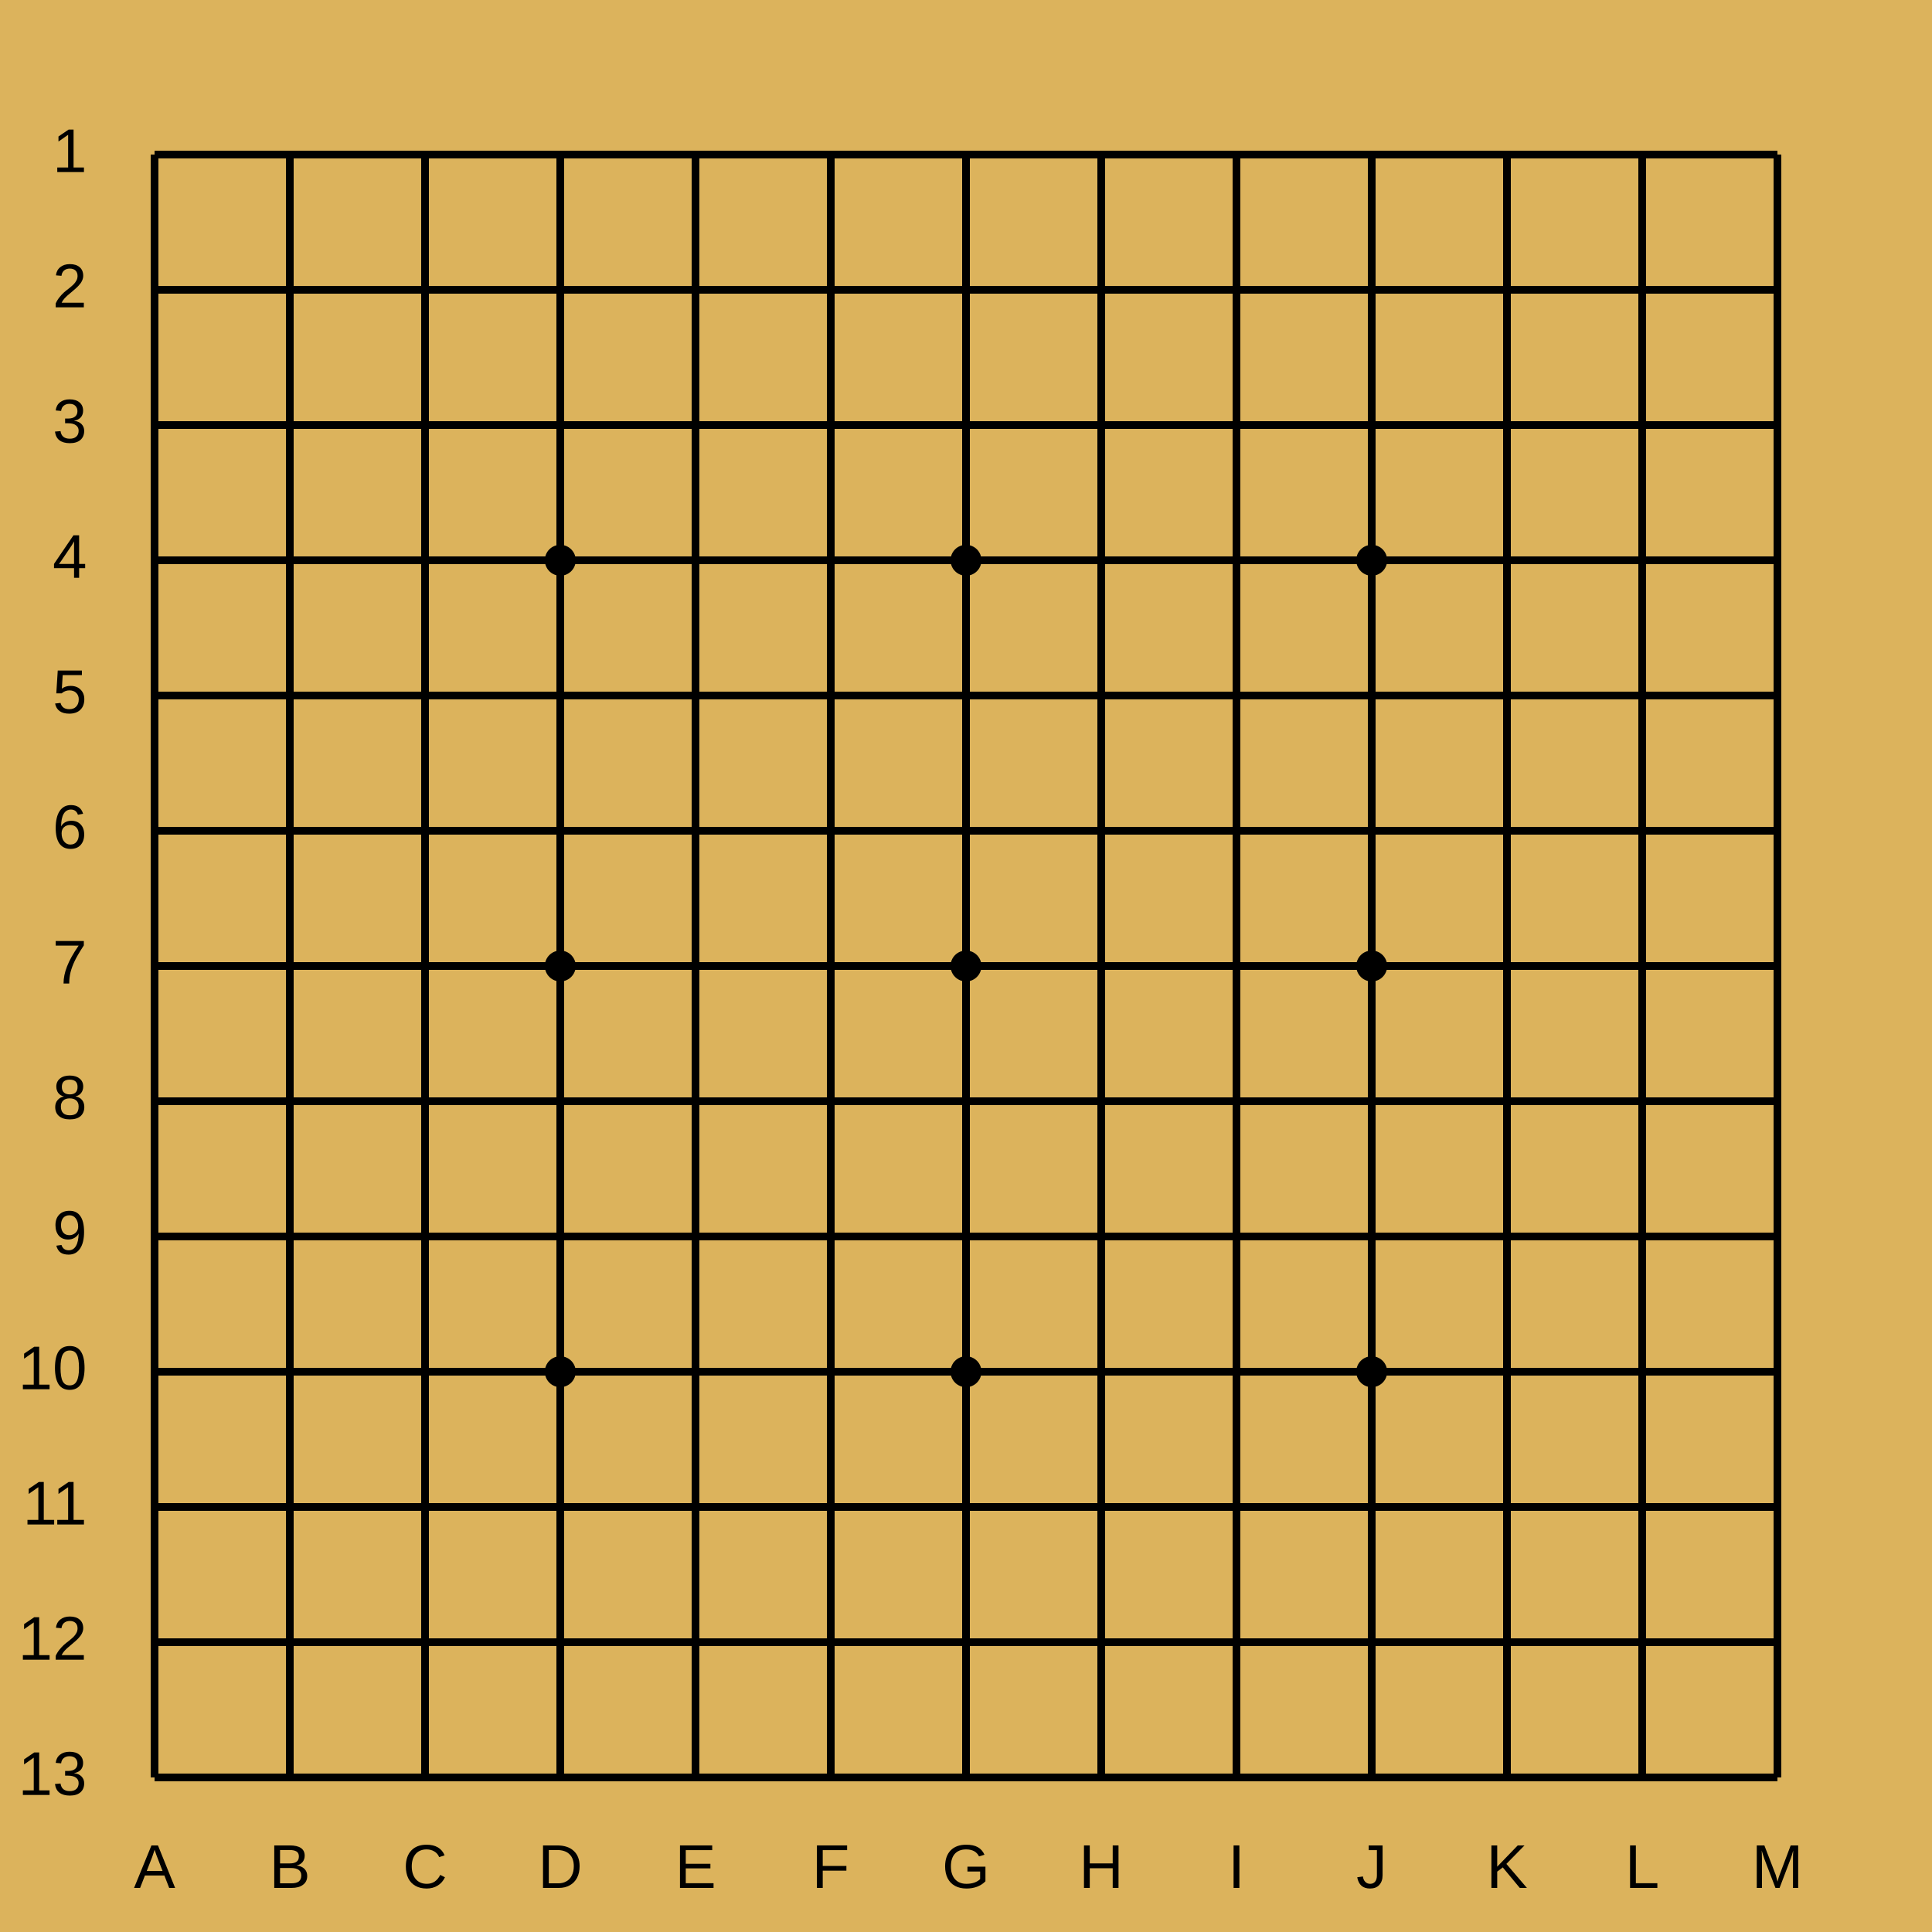
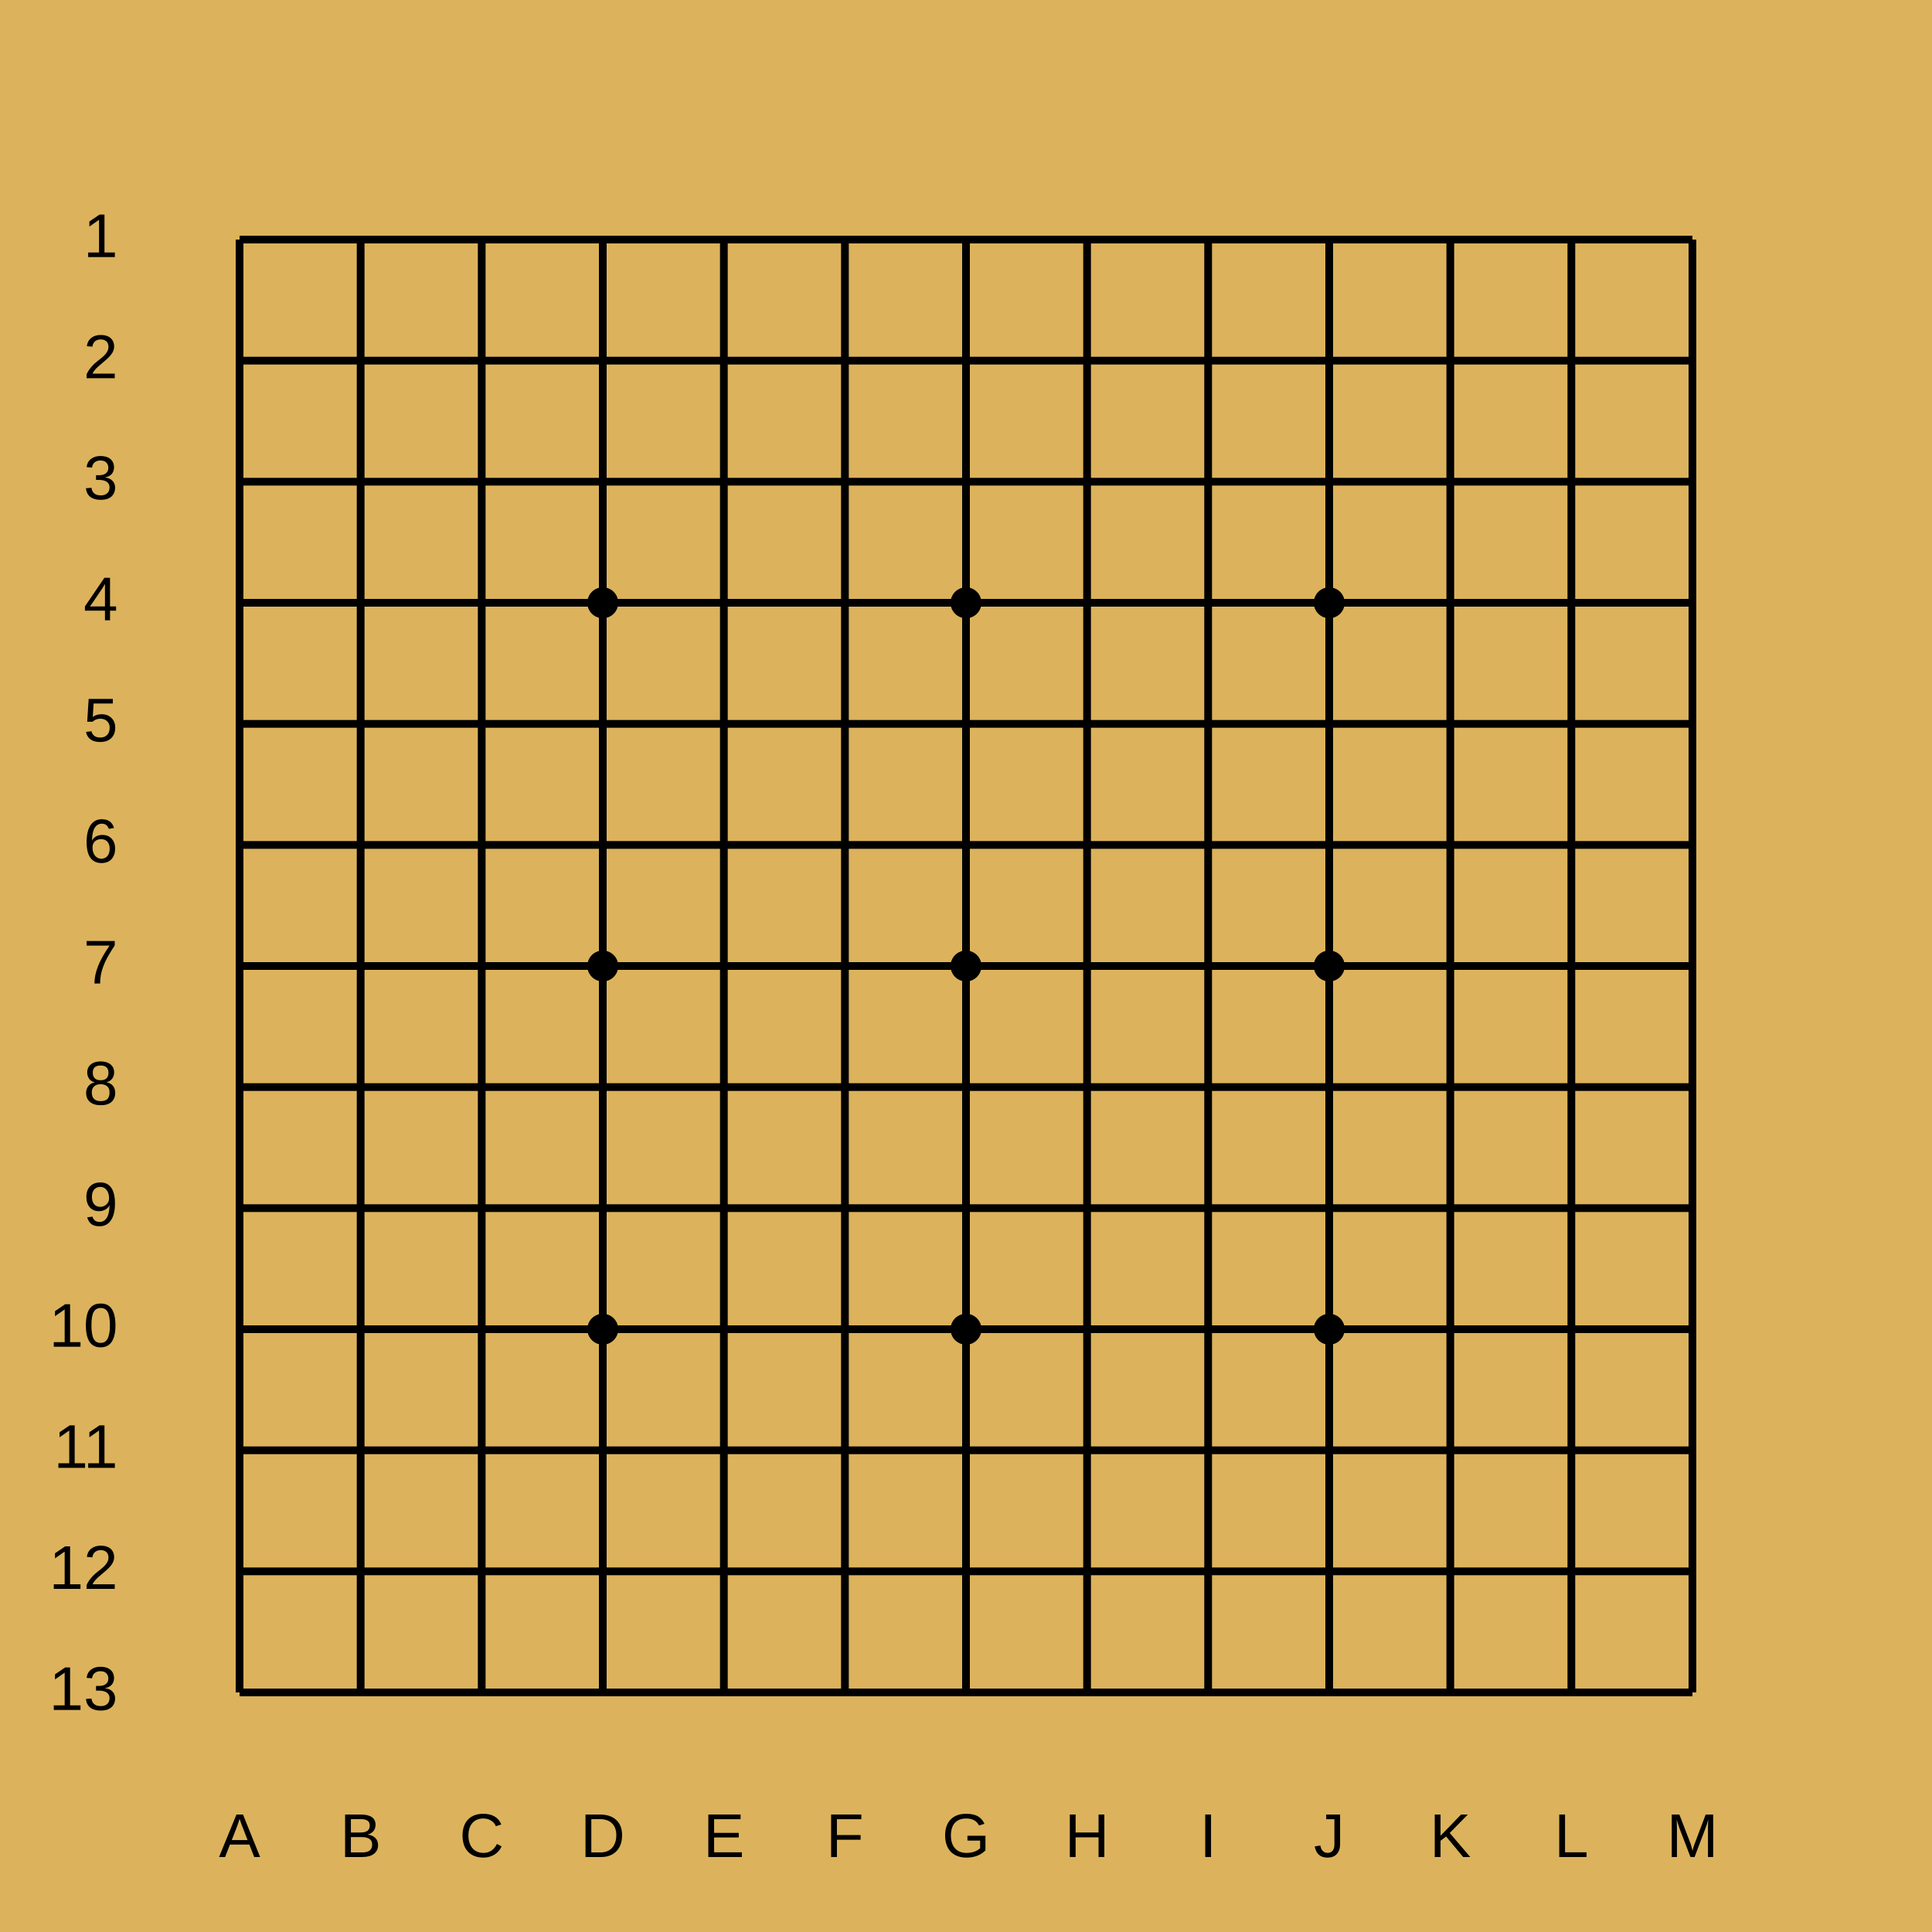
<svg xmlns="http://www.w3.org/2000/svg" width="250" height="250" viewBox="0 0 250 250" class="go-board-svg">
  <rect x="0" y="0" width="250" height="250" fill="#DCB35C" />
-   <line x1="20" y1="20" x2="20" y2="230" stroke="#000000" stroke-width="1" />
-   <line x1="20" y1="20" x2="230" y2="20" stroke="#000000" stroke-width="1" />
-   <line x1="37.5" y1="20" x2="37.5" y2="230" stroke="#000000" stroke-width="1" />
-   <line x1="20" y1="37.5" x2="230" y2="37.5" stroke="#000000" stroke-width="1" />
-   <line x1="55" y1="20" x2="55" y2="230" stroke="#000000" stroke-width="1" />
-   <line x1="20" y1="55" x2="230" y2="55" stroke="#000000" stroke-width="1" />
-   <line x1="72.5" y1="20" x2="72.5" y2="230" stroke="#000000" stroke-width="1" />
-   <line x1="20" y1="72.5" x2="230" y2="72.5" stroke="#000000" stroke-width="1" />
-   <line x1="90" y1="20" x2="90" y2="230" stroke="#000000" stroke-width="1" />
-   <line x1="20" y1="90" x2="230" y2="90" stroke="#000000" stroke-width="1" />
-   <line x1="107.5" y1="20" x2="107.5" y2="230" stroke="#000000" stroke-width="1" />
-   <line x1="20" y1="107.5" x2="230" y2="107.5" stroke="#000000" stroke-width="1" />
-   <line x1="125" y1="20" x2="125" y2="230" stroke="#000000" stroke-width="1" />
-   <line x1="20" y1="125" x2="230" y2="125" stroke="#000000" stroke-width="1" />
-   <line x1="142.5" y1="20" x2="142.5" y2="230" stroke="#000000" stroke-width="1" />
-   <line x1="20" y1="142.5" x2="230" y2="142.5" stroke="#000000" stroke-width="1" />
-   <line x1="160" y1="20" x2="160" y2="230" stroke="#000000" stroke-width="1" />
-   <line x1="20" y1="160" x2="230" y2="160" stroke="#000000" stroke-width="1" />
-   <line x1="177.5" y1="20" x2="177.5" y2="230" stroke="#000000" stroke-width="1" />
-   <line x1="20" y1="177.5" x2="230" y2="177.5" stroke="#000000" stroke-width="1" />
-   <line x1="195" y1="20" x2="195" y2="230" stroke="#000000" stroke-width="1" />
-   <line x1="20" y1="195" x2="230" y2="195" stroke="#000000" stroke-width="1" />
-   <line x1="212.5" y1="20" x2="212.5" y2="230" stroke="#000000" stroke-width="1" />
-   <line x1="20" y1="212.5" x2="230" y2="212.5" stroke="#000000" stroke-width="1" />
-   <line x1="230" y1="20" x2="230" y2="230" stroke="#000000" stroke-width="1" />
-   <line x1="20" y1="230" x2="230" y2="230" stroke="#000000" stroke-width="1" />
-   <circle cx="72.5" cy="72.5" r="2" fill="#000000" />
-   <circle cx="125" cy="72.5" r="2" fill="#000000" />
-   <circle cx="177.5" cy="72.5" r="2" fill="#000000" />
-   <circle cx="72.5" cy="125" r="2" fill="#000000" />
+   <line x1="31" y1="31" x2="31" y2="219" stroke="#000000" stroke-width="1" />
+   <line x1="31" y1="31" x2="219" y2="31" stroke="#000000" stroke-width="1" />
+   <line x1="46.667" y1="31" x2="46.667" y2="219" stroke="#000000" stroke-width="1" />
+   <line x1="31" y1="46.667" x2="219" y2="46.667" stroke="#000000" stroke-width="1" />
+   <line x1="62.333" y1="31" x2="62.333" y2="219" stroke="#000000" stroke-width="1" />
+   <line x1="31" y1="62.333" x2="219" y2="62.333" stroke="#000000" stroke-width="1" />
+   <line x1="78" y1="31" x2="78" y2="219" stroke="#000000" stroke-width="1" />
+   <line x1="31" y1="78" x2="219" y2="78" stroke="#000000" stroke-width="1" />
+   <line x1="93.667" y1="31" x2="93.667" y2="219" stroke="#000000" stroke-width="1" />
+   <line x1="31" y1="93.667" x2="219" y2="93.667" stroke="#000000" stroke-width="1" />
+   <line x1="109.333" y1="31" x2="109.333" y2="219" stroke="#000000" stroke-width="1" />
+   <line x1="31" y1="109.333" x2="219" y2="109.333" stroke="#000000" stroke-width="1" />
+   <line x1="125" y1="31" x2="125" y2="219" stroke="#000000" stroke-width="1" />
+   <line x1="31" y1="125" x2="219" y2="125" stroke="#000000" stroke-width="1" />
+   <line x1="140.667" y1="31" x2="140.667" y2="219" stroke="#000000" stroke-width="1" />
+   <line x1="31" y1="140.667" x2="219" y2="140.667" stroke="#000000" stroke-width="1" />
+   <line x1="156.333" y1="31" x2="156.333" y2="219" stroke="#000000" stroke-width="1" />
+   <line x1="31" y1="156.333" x2="219" y2="156.333" stroke="#000000" stroke-width="1" />
+   <line x1="172" y1="31" x2="172" y2="219" stroke="#000000" stroke-width="1" />
+   <line x1="31" y1="172" x2="219" y2="172" stroke="#000000" stroke-width="1" />
+   <line x1="187.667" y1="31" x2="187.667" y2="219" stroke="#000000" stroke-width="1" />
+   <line x1="31" y1="187.667" x2="219" y2="187.667" stroke="#000000" stroke-width="1" />
+   <line x1="203.333" y1="31" x2="203.333" y2="219" stroke="#000000" stroke-width="1" />
+   <line x1="31" y1="203.333" x2="219" y2="203.333" stroke="#000000" stroke-width="1" />
+   <line x1="219" y1="31" x2="219" y2="219" stroke="#000000" stroke-width="1" />
+   <line x1="31" y1="219" x2="219" y2="219" stroke="#000000" stroke-width="1" />
+   <circle cx="78" cy="78" r="2" fill="#000000" />
+   <circle cx="125" cy="78" r="2" fill="#000000" />
+   <circle cx="172" cy="78" r="2" fill="#000000" />
+   <circle cx="78" cy="125" r="2" fill="#000000" />
  <circle cx="125" cy="125" r="2" fill="#000000" />
-   <circle cx="177.5" cy="125" r="2" fill="#000000" />
-   <circle cx="72.5" cy="177.5" r="2" fill="#000000" />
-   <circle cx="125" cy="177.5" r="2" fill="#000000" />
-   <circle cx="177.5" cy="177.5" r="2" fill="#000000" />
-   <text x="11.25" y="20" font-size="8" text-anchor="end" dominant-baseline="middle" font-family="Arial, sans-serif" style="fill: #000000 !important;">1</text>
-   <text x="11.25" y="37.5" font-size="8" text-anchor="end" dominant-baseline="middle" font-family="Arial, sans-serif" style="fill: #000000 !important;">2</text>
-   <text x="11.25" y="55" font-size="8" text-anchor="end" dominant-baseline="middle" font-family="Arial, sans-serif" style="fill: #000000 !important;">3</text>
-   <text x="11.25" y="72.5" font-size="8" text-anchor="end" dominant-baseline="middle" font-family="Arial, sans-serif" style="fill: #000000 !important;">4</text>
-   <text x="11.25" y="90" font-size="8" text-anchor="end" dominant-baseline="middle" font-family="Arial, sans-serif" style="fill: #000000 !important;">5</text>
-   <text x="11.25" y="107.5" font-size="8" text-anchor="end" dominant-baseline="middle" font-family="Arial, sans-serif" style="fill: #000000 !important;">6</text>
-   <text x="11.25" y="125" font-size="8" text-anchor="end" dominant-baseline="middle" font-family="Arial, sans-serif" style="fill: #000000 !important;">7</text>
-   <text x="11.25" y="142.5" font-size="8" text-anchor="end" dominant-baseline="middle" font-family="Arial, sans-serif" style="fill: #000000 !important;">8</text>
-   <text x="11.25" y="160" font-size="8" text-anchor="end" dominant-baseline="middle" font-family="Arial, sans-serif" style="fill: #000000 !important;">9</text>
-   <text x="11.25" y="177.5" font-size="8" text-anchor="end" dominant-baseline="middle" font-family="Arial, sans-serif" style="fill: #000000 !important;">10</text>
-   <text x="11.25" y="195" font-size="8" text-anchor="end" dominant-baseline="middle" font-family="Arial, sans-serif" style="fill: #000000 !important;">11</text>
-   <text x="11.25" y="212.5" font-size="8" text-anchor="end" dominant-baseline="middle" font-family="Arial, sans-serif" style="fill: #000000 !important;">12</text>
-   <text x="11.25" y="230" font-size="8" text-anchor="end" dominant-baseline="middle" font-family="Arial, sans-serif" style="fill: #000000 !important;">13</text>
-   <text x="20" y="238.75" font-size="8" text-anchor="middle" dominant-baseline="hanging" font-family="Arial, sans-serif" style="fill: #000000 !important;">A</text>
-   <text x="37.5" y="238.75" font-size="8" text-anchor="middle" dominant-baseline="hanging" font-family="Arial, sans-serif" style="fill: #000000 !important;">B</text>
-   <text x="55" y="238.75" font-size="8" text-anchor="middle" dominant-baseline="hanging" font-family="Arial, sans-serif" style="fill: #000000 !important;">C</text>
-   <text x="72.5" y="238.75" font-size="8" text-anchor="middle" dominant-baseline="hanging" font-family="Arial, sans-serif" style="fill: #000000 !important;">D</text>
-   <text x="90" y="238.75" font-size="8" text-anchor="middle" dominant-baseline="hanging" font-family="Arial, sans-serif" style="fill: #000000 !important;">E</text>
-   <text x="107.5" y="238.75" font-size="8" text-anchor="middle" dominant-baseline="hanging" font-family="Arial, sans-serif" style="fill: #000000 !important;">F</text>
-   <text x="125" y="238.75" font-size="8" text-anchor="middle" dominant-baseline="hanging" font-family="Arial, sans-serif" style="fill: #000000 !important;">G</text>
-   <text x="142.5" y="238.75" font-size="8" text-anchor="middle" dominant-baseline="hanging" font-family="Arial, sans-serif" style="fill: #000000 !important;">H</text>
-   <text x="160" y="238.75" font-size="8" text-anchor="middle" dominant-baseline="hanging" font-family="Arial, sans-serif" style="fill: #000000 !important;">I</text>
-   <text x="177.5" y="238.75" font-size="8" text-anchor="middle" dominant-baseline="hanging" font-family="Arial, sans-serif" style="fill: #000000 !important;">J</text>
-   <text x="195" y="238.75" font-size="8" text-anchor="middle" dominant-baseline="hanging" font-family="Arial, sans-serif" style="fill: #000000 !important;">K</text>
-   <text x="212.5" y="238.75" font-size="8" text-anchor="middle" dominant-baseline="hanging" font-family="Arial, sans-serif" style="fill: #000000 !important;">L</text>
-   <text x="230" y="238.75" font-size="8" text-anchor="middle" dominant-baseline="hanging" font-family="Arial, sans-serif" style="fill: #000000 !important;">M</text>
+   <circle cx="172" cy="125" r="2" fill="#000000" />
+   <circle cx="78" cy="172" r="2" fill="#000000" />
+   <circle cx="125" cy="172" r="2" fill="#000000" />
+   <circle cx="172" cy="172" r="2" fill="#000000" />
+   <text x="15.25" y="31" font-size="8" text-anchor="end" dominant-baseline="middle" font-family="Arial, sans-serif" style="fill: #000000 !important;">1</text>
+   <text x="15.25" y="46.667" font-size="8" text-anchor="end" dominant-baseline="middle" font-family="Arial, sans-serif" style="fill: #000000 !important;">2</text>
+   <text x="15.25" y="62.333" font-size="8" text-anchor="end" dominant-baseline="middle" font-family="Arial, sans-serif" style="fill: #000000 !important;">3</text>
+   <text x="15.25" y="78" font-size="8" text-anchor="end" dominant-baseline="middle" font-family="Arial, sans-serif" style="fill: #000000 !important;">4</text>
+   <text x="15.25" y="93.667" font-size="8" text-anchor="end" dominant-baseline="middle" font-family="Arial, sans-serif" style="fill: #000000 !important;">5</text>
+   <text x="15.25" y="109.333" font-size="8" text-anchor="end" dominant-baseline="middle" font-family="Arial, sans-serif" style="fill: #000000 !important;">6</text>
+   <text x="15.25" y="125" font-size="8" text-anchor="end" dominant-baseline="middle" font-family="Arial, sans-serif" style="fill: #000000 !important;">7</text>
+   <text x="15.25" y="140.667" font-size="8" text-anchor="end" dominant-baseline="middle" font-family="Arial, sans-serif" style="fill: #000000 !important;">8</text>
+   <text x="15.25" y="156.333" font-size="8" text-anchor="end" dominant-baseline="middle" font-family="Arial, sans-serif" style="fill: #000000 !important;">9</text>
+   <text x="15.25" y="172" font-size="8" text-anchor="end" dominant-baseline="middle" font-family="Arial, sans-serif" style="fill: #000000 !important;">10</text>
+   <text x="15.25" y="187.667" font-size="8" text-anchor="end" dominant-baseline="middle" font-family="Arial, sans-serif" style="fill: #000000 !important;">11</text>
+   <text x="15.25" y="203.333" font-size="8" text-anchor="end" dominant-baseline="middle" font-family="Arial, sans-serif" style="fill: #000000 !important;">12</text>
+   <text x="15.25" y="219" font-size="8" text-anchor="end" dominant-baseline="middle" font-family="Arial, sans-serif" style="fill: #000000 !important;">13</text>
+   <text x="31" y="234.75" font-size="8" text-anchor="middle" dominant-baseline="hanging" font-family="Arial, sans-serif" style="fill: #000000 !important;">A</text>
+   <text x="46.667" y="234.75" font-size="8" text-anchor="middle" dominant-baseline="hanging" font-family="Arial, sans-serif" style="fill: #000000 !important;">B</text>
+   <text x="62.333" y="234.75" font-size="8" text-anchor="middle" dominant-baseline="hanging" font-family="Arial, sans-serif" style="fill: #000000 !important;">C</text>
+   <text x="78" y="234.75" font-size="8" text-anchor="middle" dominant-baseline="hanging" font-family="Arial, sans-serif" style="fill: #000000 !important;">D</text>
+   <text x="93.667" y="234.75" font-size="8" text-anchor="middle" dominant-baseline="hanging" font-family="Arial, sans-serif" style="fill: #000000 !important;">E</text>
+   <text x="109.333" y="234.75" font-size="8" text-anchor="middle" dominant-baseline="hanging" font-family="Arial, sans-serif" style="fill: #000000 !important;">F</text>
+   <text x="125" y="234.75" font-size="8" text-anchor="middle" dominant-baseline="hanging" font-family="Arial, sans-serif" style="fill: #000000 !important;">G</text>
+   <text x="140.667" y="234.75" font-size="8" text-anchor="middle" dominant-baseline="hanging" font-family="Arial, sans-serif" style="fill: #000000 !important;">H</text>
+   <text x="156.333" y="234.75" font-size="8" text-anchor="middle" dominant-baseline="hanging" font-family="Arial, sans-serif" style="fill: #000000 !important;">I</text>
+   <text x="172" y="234.75" font-size="8" text-anchor="middle" dominant-baseline="hanging" font-family="Arial, sans-serif" style="fill: #000000 !important;">J</text>
+   <text x="187.667" y="234.75" font-size="8" text-anchor="middle" dominant-baseline="hanging" font-family="Arial, sans-serif" style="fill: #000000 !important;">K</text>
+   <text x="203.333" y="234.75" font-size="8" text-anchor="middle" dominant-baseline="hanging" font-family="Arial, sans-serif" style="fill: #000000 !important;">L</text>
+   <text x="219" y="234.75" font-size="8" text-anchor="middle" dominant-baseline="hanging" font-family="Arial, sans-serif" style="fill: #000000 !important;">M</text>
</svg>
